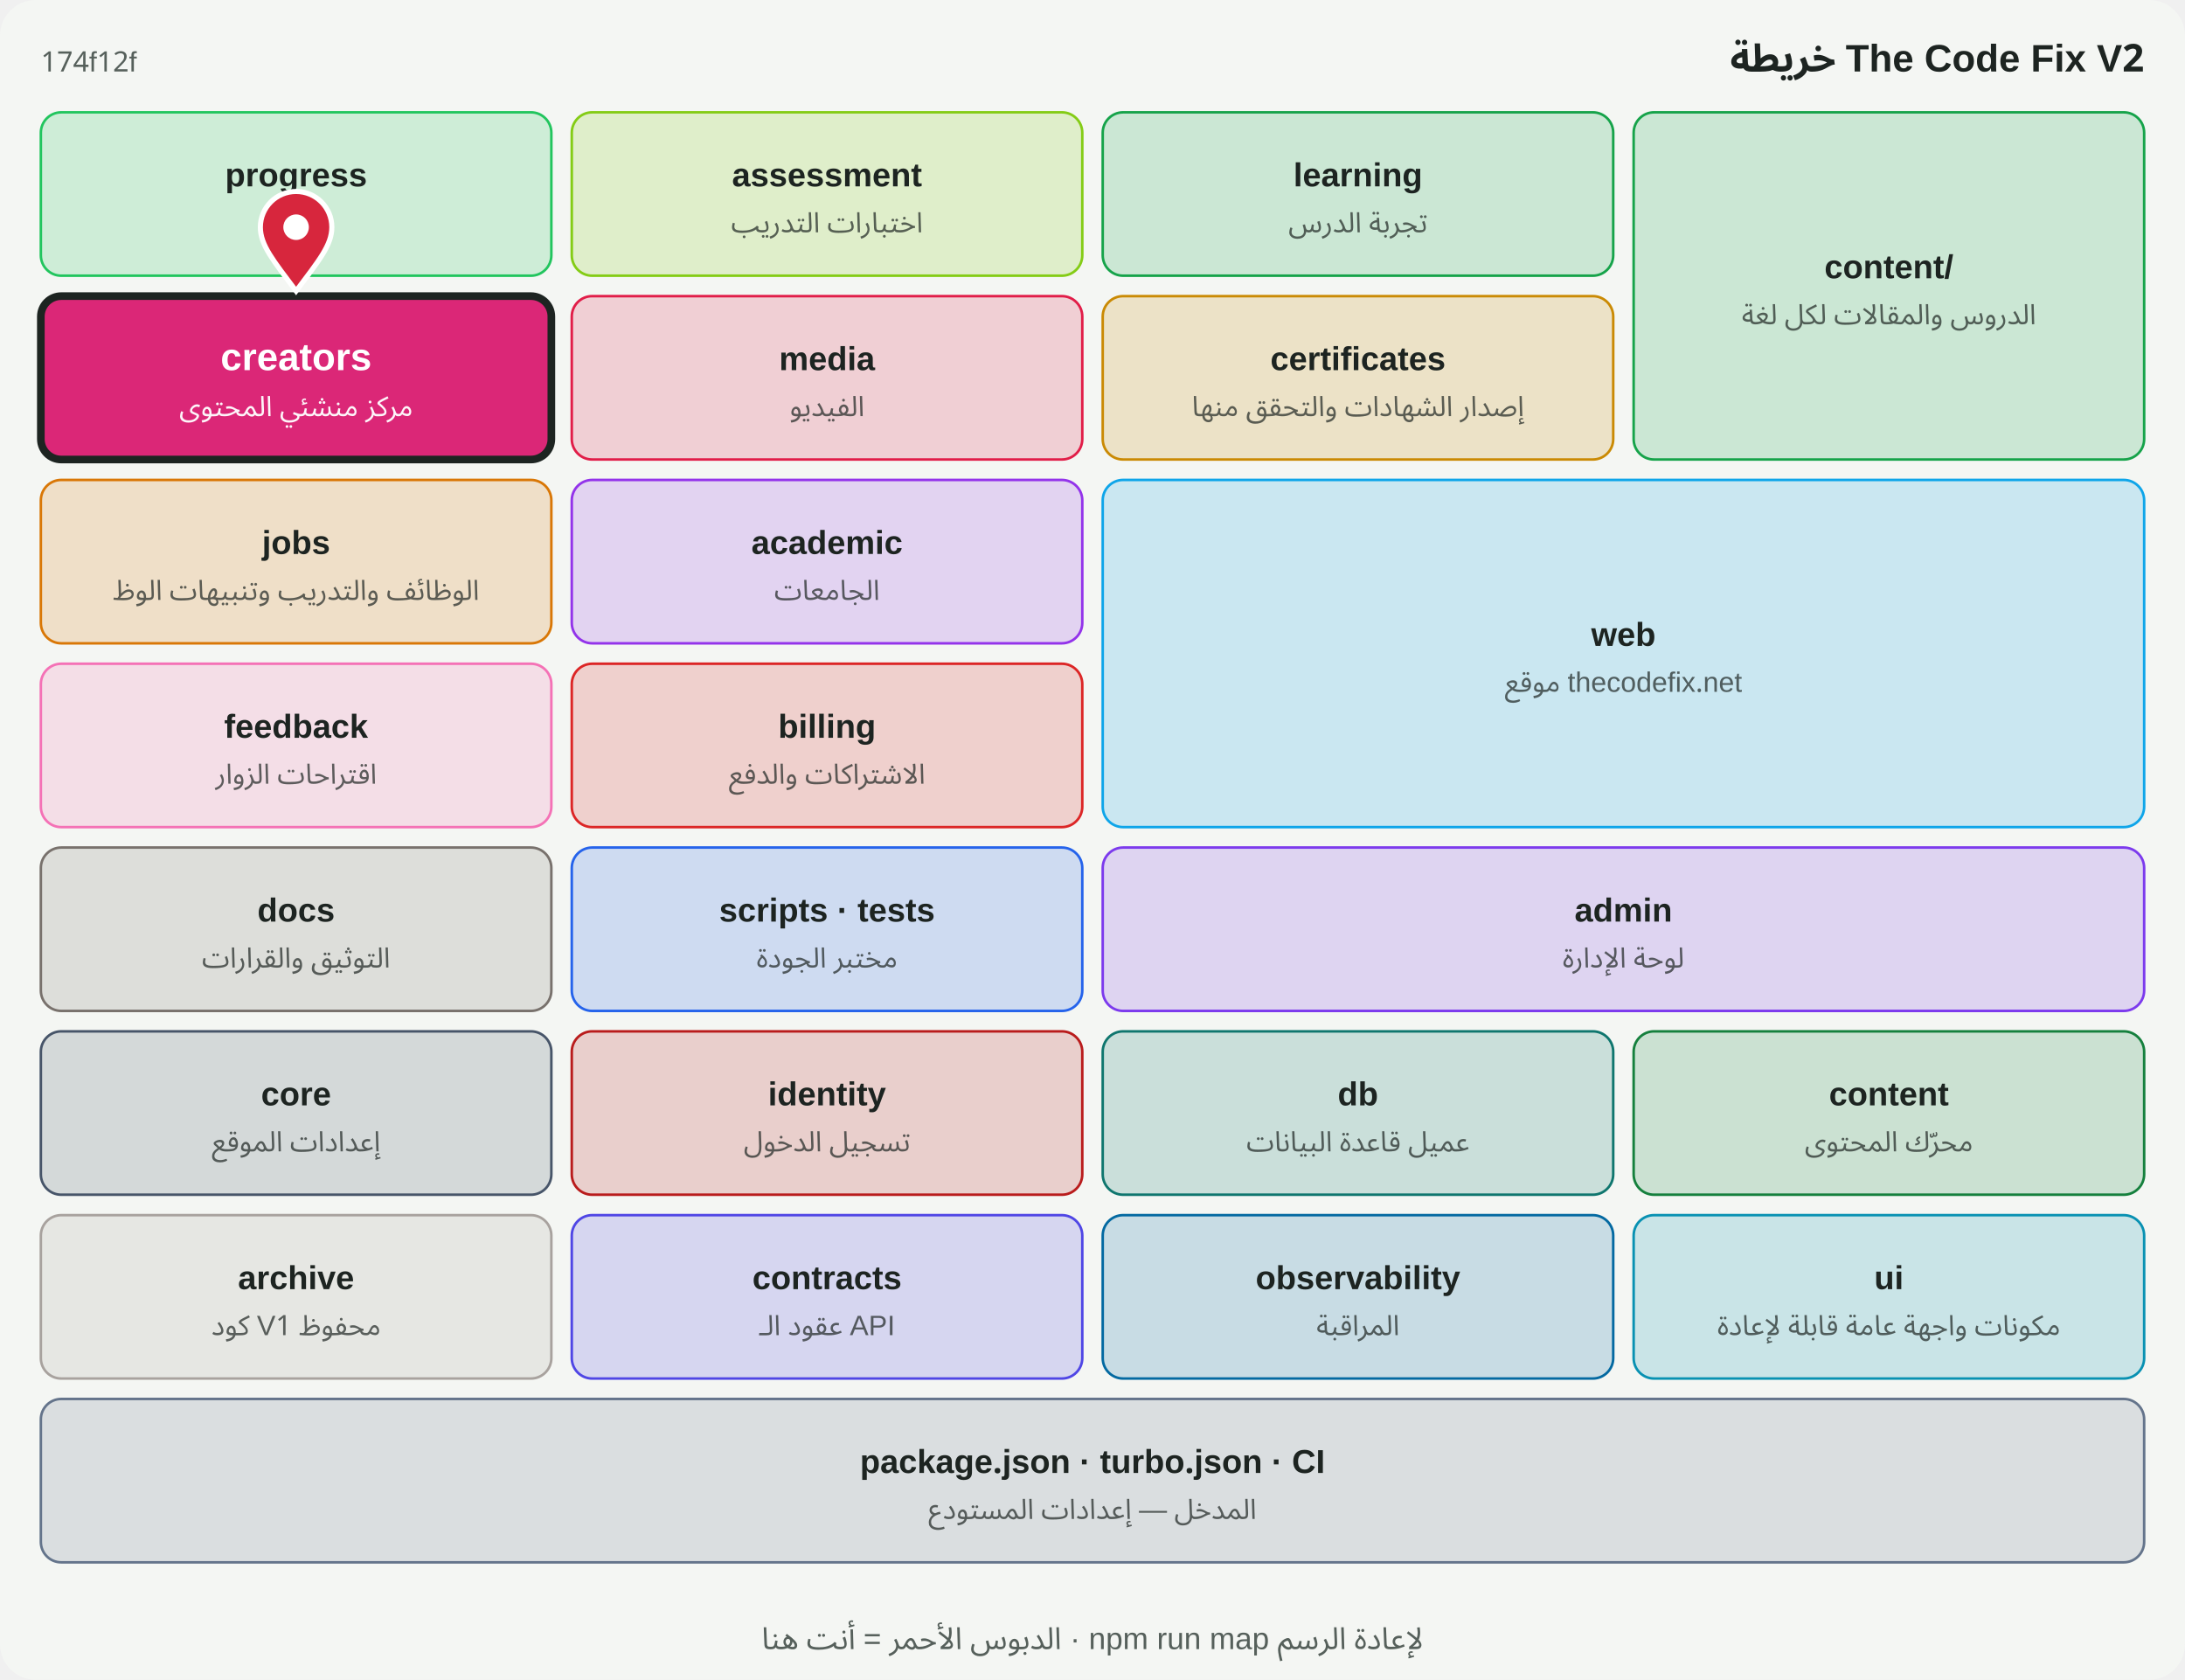
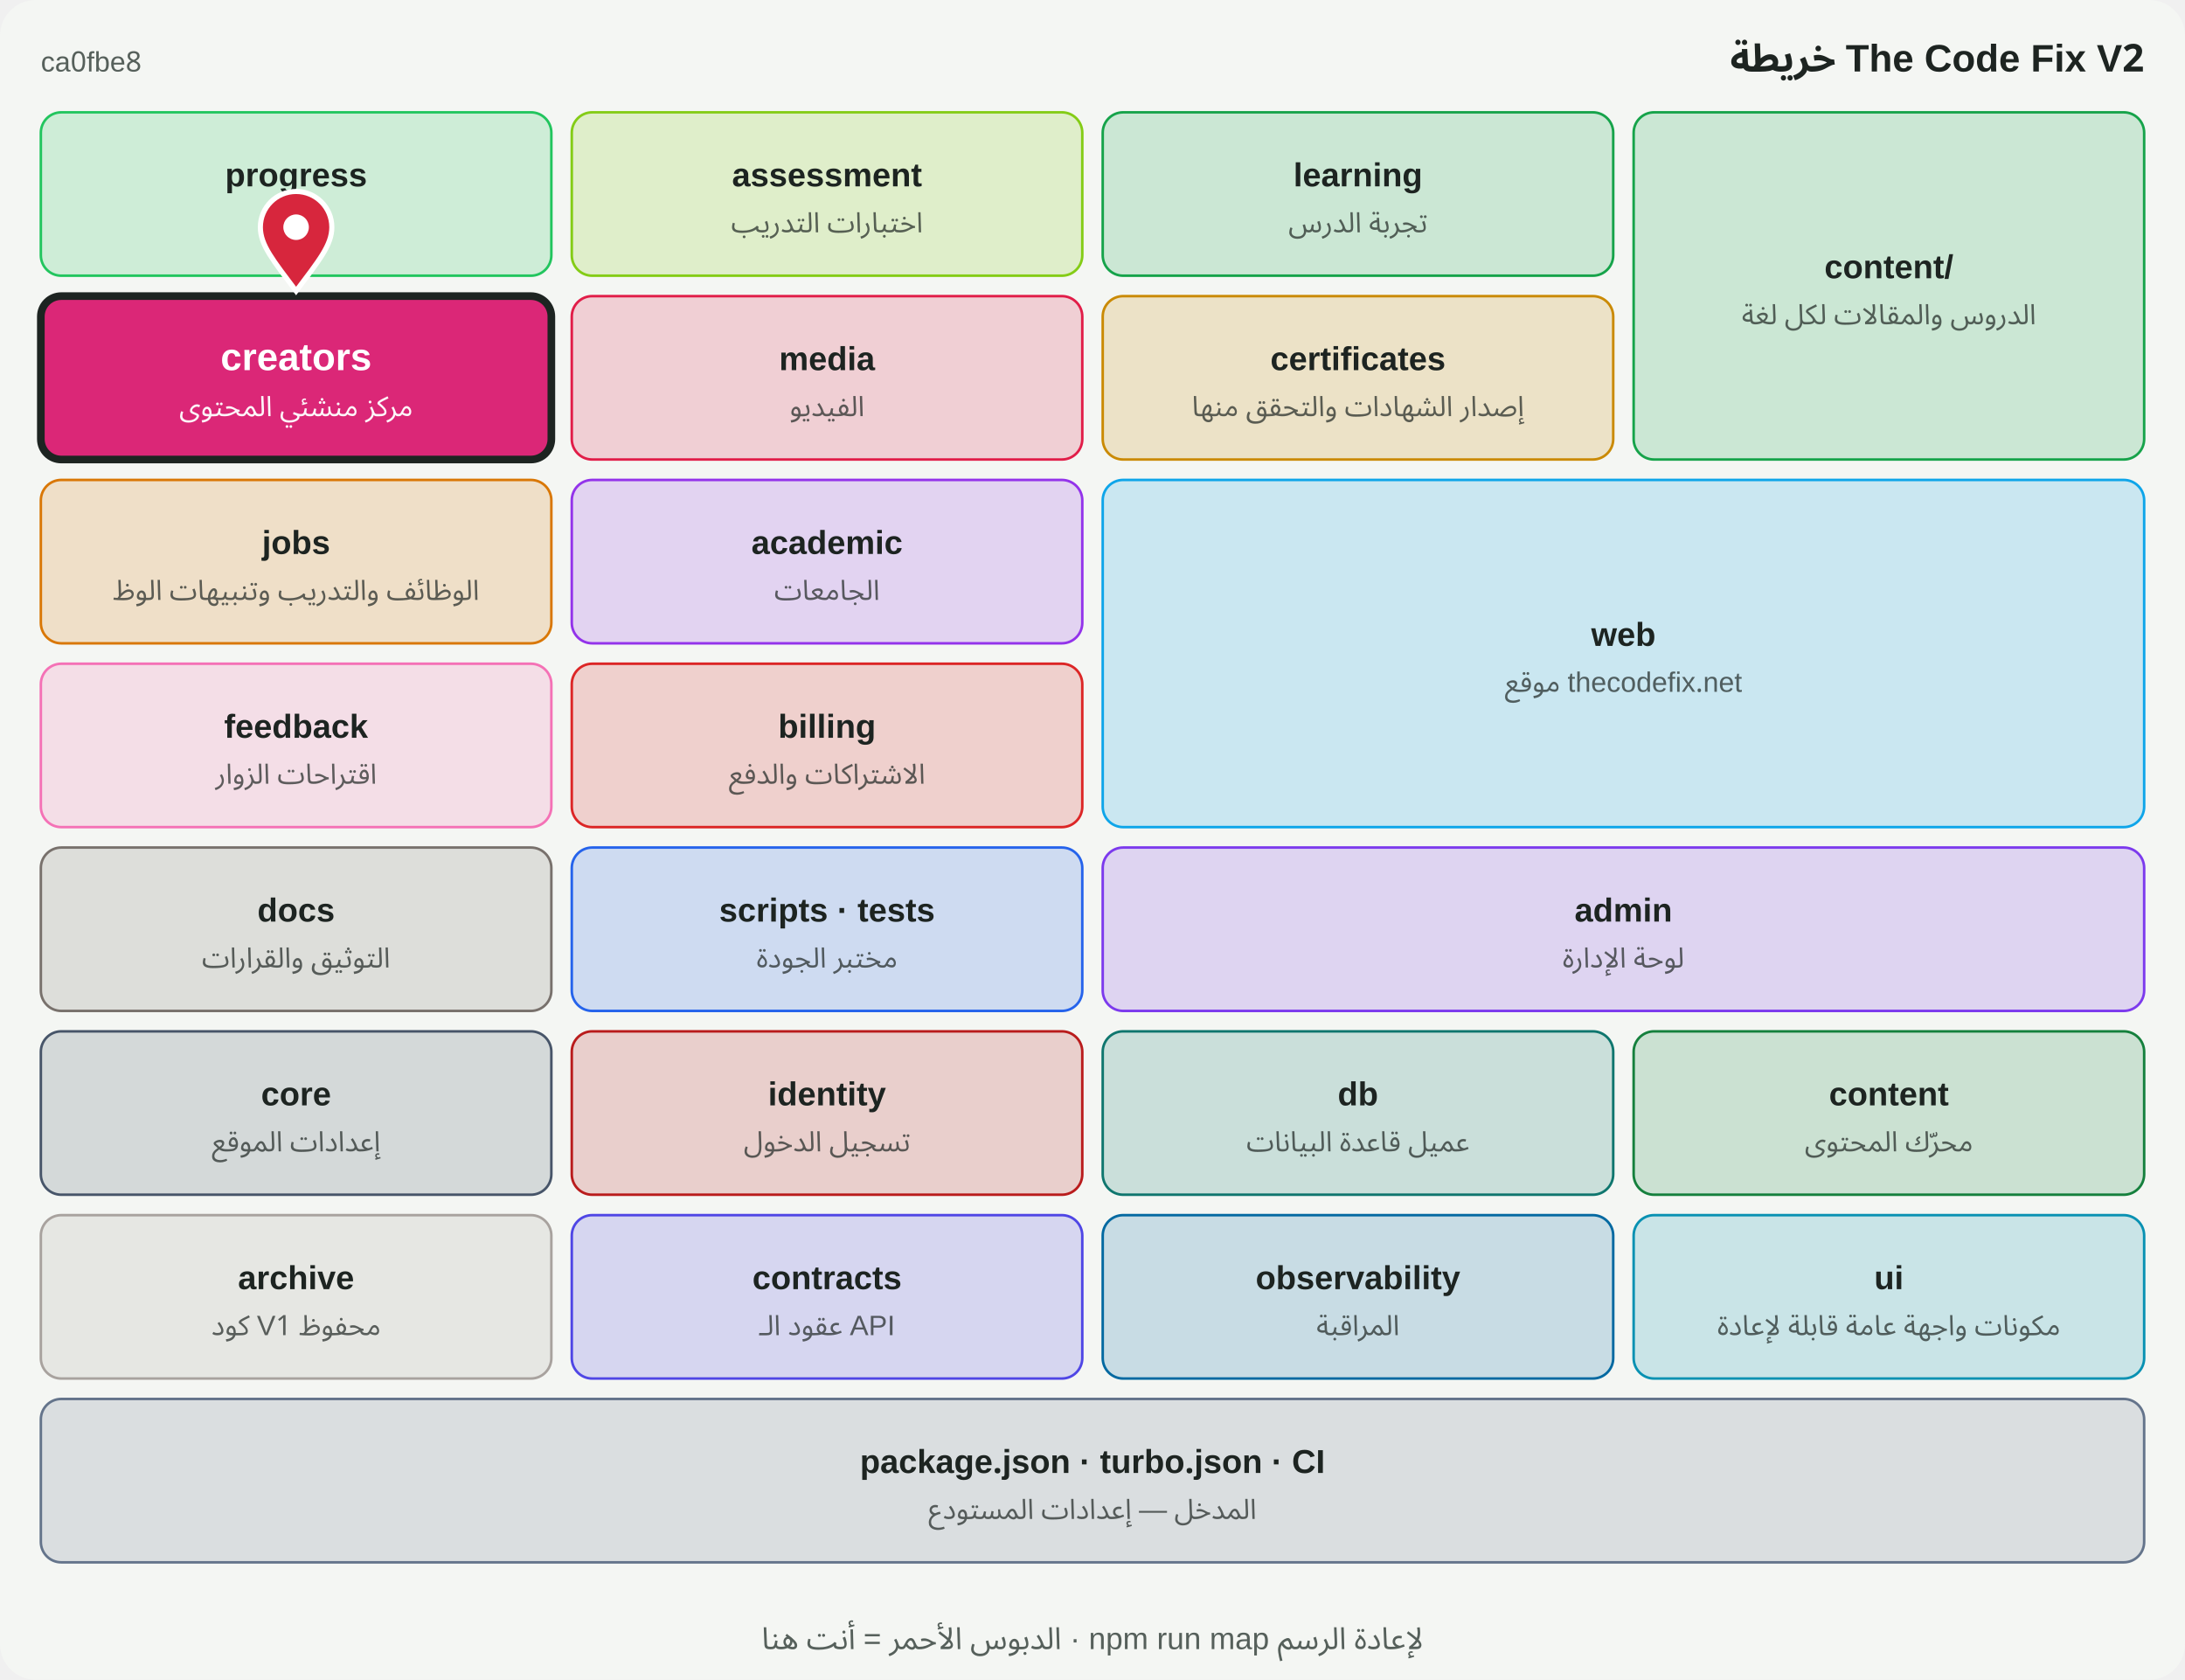
<svg xmlns="http://www.w3.org/2000/svg" viewBox="0 0 856 658" width="856" height="658" font-family="'Segoe UI', Tahoma, 'Noto Sans Arabic', Arial, sans-serif" role="img" aria-label="خريطة مشروع The Code Fix — مركز منشئي المحتوى (@tcf/creators)">
  <rect width="856" height="658" rx="14" fill="#f4f6f3" />
  <text x="840" y="28" text-anchor="end" font-size="15" font-weight="700" fill="#1d2421">خريطة The Code Fix V2</text>
-   <text x="16" y="28" font-size="11" fill="#56605b">174f12f</text>
+   <text x="16" y="28" font-size="11" fill="#56605b">ca0fbe8</text>
  <g>
    <rect x="640" y="44" width="200" height="136" rx="8" fill="#16a34a" fill-opacity="0.18" stroke="#16a34a" stroke-width="1" />
    <text x="740" y="109" text-anchor="middle" font-size="13" font-weight="600" fill="#1d2421">content/</text>
    <text x="740" y="127" text-anchor="middle" font-size="11" fill="#1d2421" fill-opacity="0.7">الدروس والمقالات لكل لغة</text>
  </g>
  <g>
    <rect x="432" y="44" width="200" height="64" rx="8" fill="#16a34a" fill-opacity="0.18" stroke="#16a34a" stroke-width="1" />
    <text x="532" y="73" text-anchor="middle" font-size="13" font-weight="600" fill="#1d2421">learning</text>
    <text x="532" y="91" text-anchor="middle" font-size="11" fill="#1d2421" fill-opacity="0.7">تجربة الدرس</text>
  </g>
  <g>
    <rect x="224" y="44" width="200" height="64" rx="8" fill="#84cc16" fill-opacity="0.18" stroke="#84cc16" stroke-width="1" />
    <text x="324" y="73" text-anchor="middle" font-size="13" font-weight="600" fill="#1d2421">assessment</text>
    <text x="324" y="91" text-anchor="middle" font-size="11" fill="#1d2421" fill-opacity="0.7">اختبارات التدريب</text>
  </g>
  <g>
    <rect x="16" y="44" width="200" height="64" rx="8" fill="#22c55e" fill-opacity="0.18" stroke="#22c55e" stroke-width="1" />
    <text x="116" y="73" text-anchor="middle" font-size="13" font-weight="600" fill="#1d2421">progress</text>
    <text x="116" y="91" text-anchor="middle" font-size="11" fill="#1d2421" fill-opacity="0.7">التقدّم</text>
  </g>
  <g>
    <rect x="432" y="116" width="200" height="64" rx="8" fill="#ca8a04" fill-opacity="0.18" stroke="#ca8a04" stroke-width="1" />
    <text x="532" y="145" text-anchor="middle" font-size="13" font-weight="600" fill="#1d2421">certificates</text>
    <text x="532" y="163" text-anchor="middle" font-size="11" fill="#1d2421" fill-opacity="0.7">إصدار الشهادات والتحقق منها</text>
  </g>
  <g>
    <rect x="224" y="116" width="200" height="64" rx="8" fill="#e11d48" fill-opacity="0.18" stroke="#e11d48" stroke-width="1" />
    <text x="324" y="145" text-anchor="middle" font-size="13" font-weight="600" fill="#1d2421">media</text>
    <text x="324" y="163" text-anchor="middle" font-size="11" fill="#1d2421" fill-opacity="0.7">الفيديو</text>
  </g>
  <g>
    <rect x="16" y="116" width="200" height="64" rx="8" fill="#db2777" fill-opacity="1" stroke="#1d2421" stroke-width="3" />
    <text x="116" y="145" text-anchor="middle" font-size="15" font-weight="700" fill="#ffffff">creators</text>
    <text x="116" y="163" text-anchor="middle" font-size="11" fill="#ffffff" fill-opacity="0.95">مركز منشئي المحتوى</text>
  </g>
  <path d="M116 114 c-9 -12 -14 -18 -14 -25 a14 14 0 0 1 28 0 c0 7 -5 13 -14 25z" fill="#d7263d" stroke="#fff" stroke-width="2" />
  <circle cx="116" cy="89" r="5" fill="#fff" />
  <g>
    <rect x="432" y="188" width="408" height="136" rx="8" fill="#0ea5e9" fill-opacity="0.18" stroke="#0ea5e9" stroke-width="1" />
    <text x="636" y="253" text-anchor="middle" font-size="13" font-weight="600" fill="#1d2421">web</text>
    <text x="636" y="271" text-anchor="middle" font-size="11" fill="#1d2421" fill-opacity="0.7">موقع thecodefix.net</text>
  </g>
  <g>
    <rect x="224" y="188" width="200" height="64" rx="8" fill="#9333ea" fill-opacity="0.18" stroke="#9333ea" stroke-width="1" />
    <text x="324" y="217" text-anchor="middle" font-size="13" font-weight="600" fill="#1d2421">academic</text>
    <text x="324" y="235" text-anchor="middle" font-size="11" fill="#1d2421" fill-opacity="0.7">الجامعات</text>
  </g>
  <g>
    <rect x="16" y="188" width="200" height="64" rx="8" fill="#d97706" fill-opacity="0.18" stroke="#d97706" stroke-width="1" />
    <text x="116" y="217" text-anchor="middle" font-size="13" font-weight="600" fill="#1d2421">jobs</text>
    <text x="116" y="235" text-anchor="middle" font-size="11" fill="#1d2421" fill-opacity="0.7">الوظائف والتدريب وتنبيهات الوظ</text>
  </g>
  <g>
    <rect x="224" y="260" width="200" height="64" rx="8" fill="#dc2626" fill-opacity="0.18" stroke="#dc2626" stroke-width="1" />
    <text x="324" y="289" text-anchor="middle" font-size="13" font-weight="600" fill="#1d2421">billing</text>
    <text x="324" y="307" text-anchor="middle" font-size="11" fill="#1d2421" fill-opacity="0.7">الاشتراكات والدفع</text>
  </g>
  <g>
    <rect x="16" y="260" width="200" height="64" rx="8" fill="#f472b6" fill-opacity="0.18" stroke="#f472b6" stroke-width="1" />
    <text x="116" y="289" text-anchor="middle" font-size="13" font-weight="600" fill="#1d2421">feedback</text>
    <text x="116" y="307" text-anchor="middle" font-size="11" fill="#1d2421" fill-opacity="0.7">اقتراحات الزوار</text>
  </g>
  <g>
    <rect x="432" y="332" width="408" height="64" rx="8" fill="#7c3aed" fill-opacity="0.18" stroke="#7c3aed" stroke-width="1" />
    <text x="636" y="361" text-anchor="middle" font-size="13" font-weight="600" fill="#1d2421">admin</text>
    <text x="636" y="379" text-anchor="middle" font-size="11" fill="#1d2421" fill-opacity="0.7">لوحة الإدارة</text>
  </g>
  <g>
    <rect x="224" y="332" width="200" height="64" rx="8" fill="#2563eb" fill-opacity="0.18" stroke="#2563eb" stroke-width="1" />
    <text x="324" y="361" text-anchor="middle" font-size="13" font-weight="600" fill="#1d2421">scripts · tests</text>
    <text x="324" y="379" text-anchor="middle" font-size="11" fill="#1d2421" fill-opacity="0.7">مختبر الجودة</text>
  </g>
  <g>
    <rect x="16" y="332" width="200" height="64" rx="8" fill="#78716c" fill-opacity="0.18" stroke="#78716c" stroke-width="1" />
    <text x="116" y="361" text-anchor="middle" font-size="13" font-weight="600" fill="#1d2421">docs</text>
    <text x="116" y="379" text-anchor="middle" font-size="11" fill="#1d2421" fill-opacity="0.7">التوثيق والقرارات</text>
  </g>
  <g>
    <rect x="640" y="404" width="200" height="64" rx="8" fill="#15803d" fill-opacity="0.18" stroke="#15803d" stroke-width="1" />
    <text x="740" y="433" text-anchor="middle" font-size="13" font-weight="600" fill="#1d2421">content</text>
    <text x="740" y="451" text-anchor="middle" font-size="11" fill="#1d2421" fill-opacity="0.7">محرّك المحتوى</text>
  </g>
  <g>
    <rect x="432" y="404" width="200" height="64" rx="8" fill="#0f766e" fill-opacity="0.18" stroke="#0f766e" stroke-width="1" />
    <text x="532" y="433" text-anchor="middle" font-size="13" font-weight="600" fill="#1d2421">db</text>
    <text x="532" y="451" text-anchor="middle" font-size="11" fill="#1d2421" fill-opacity="0.7">عميل قاعدة البيانات</text>
  </g>
  <g>
    <rect x="224" y="404" width="200" height="64" rx="8" fill="#b91c1c" fill-opacity="0.18" stroke="#b91c1c" stroke-width="1" />
    <text x="324" y="433" text-anchor="middle" font-size="13" font-weight="600" fill="#1d2421">identity</text>
    <text x="324" y="451" text-anchor="middle" font-size="11" fill="#1d2421" fill-opacity="0.7">تسجيل الدخول</text>
  </g>
  <g>
    <rect x="16" y="404" width="200" height="64" rx="8" fill="#475569" fill-opacity="0.18" stroke="#475569" stroke-width="1" />
    <text x="116" y="433" text-anchor="middle" font-size="13" font-weight="600" fill="#1d2421">core</text>
    <text x="116" y="451" text-anchor="middle" font-size="11" fill="#1d2421" fill-opacity="0.7">إعدادات الموقع</text>
  </g>
  <g>
    <rect x="640" y="476" width="200" height="64" rx="8" fill="#0891b2" fill-opacity="0.18" stroke="#0891b2" stroke-width="1" />
    <text x="740" y="505" text-anchor="middle" font-size="13" font-weight="600" fill="#1d2421">ui</text>
    <text x="740" y="523" text-anchor="middle" font-size="11" fill="#1d2421" fill-opacity="0.7">مكونات واجهة عامة قابلة لإعادة</text>
  </g>
  <g>
    <rect x="432" y="476" width="200" height="64" rx="8" fill="#0369a1" fill-opacity="0.18" stroke="#0369a1" stroke-width="1" />
    <text x="532" y="505" text-anchor="middle" font-size="13" font-weight="600" fill="#1d2421">observability</text>
    <text x="532" y="523" text-anchor="middle" font-size="11" fill="#1d2421" fill-opacity="0.7">المراقبة</text>
  </g>
  <g>
    <rect x="224" y="476" width="200" height="64" rx="8" fill="#4f46e5" fill-opacity="0.18" stroke="#4f46e5" stroke-width="1" />
    <text x="324" y="505" text-anchor="middle" font-size="13" font-weight="600" fill="#1d2421">contracts</text>
    <text x="324" y="523" text-anchor="middle" font-size="11" fill="#1d2421" fill-opacity="0.7">عقود الـ API</text>
  </g>
  <g>
    <rect x="16" y="476" width="200" height="64" rx="8" fill="#a8a29e" fill-opacity="0.18" stroke="#a8a29e" stroke-width="1" />
    <text x="116" y="505" text-anchor="middle" font-size="13" font-weight="600" fill="#1d2421">archive</text>
    <text x="116" y="523" text-anchor="middle" font-size="11" fill="#1d2421" fill-opacity="0.7">كود V1 محفوظ</text>
  </g>
  <g>
    <rect x="16" y="548" width="824" height="64" rx="8" fill="#64748b" fill-opacity="0.18" stroke="#64748b" stroke-width="1" />
    <text x="428" y="577" text-anchor="middle" font-size="13" font-weight="600" fill="#1d2421">package.json · turbo.json · CI</text>
    <text x="428" y="595" text-anchor="middle" font-size="11" fill="#1d2421" fill-opacity="0.7">المدخل — إعدادات المستودع</text>
  </g>
  <text x="428" y="646" text-anchor="middle" font-size="12" fill="#56605b">الدبوس الأحمر = أنت هنا · npm run map لإعادة الرسم</text>
</svg>
